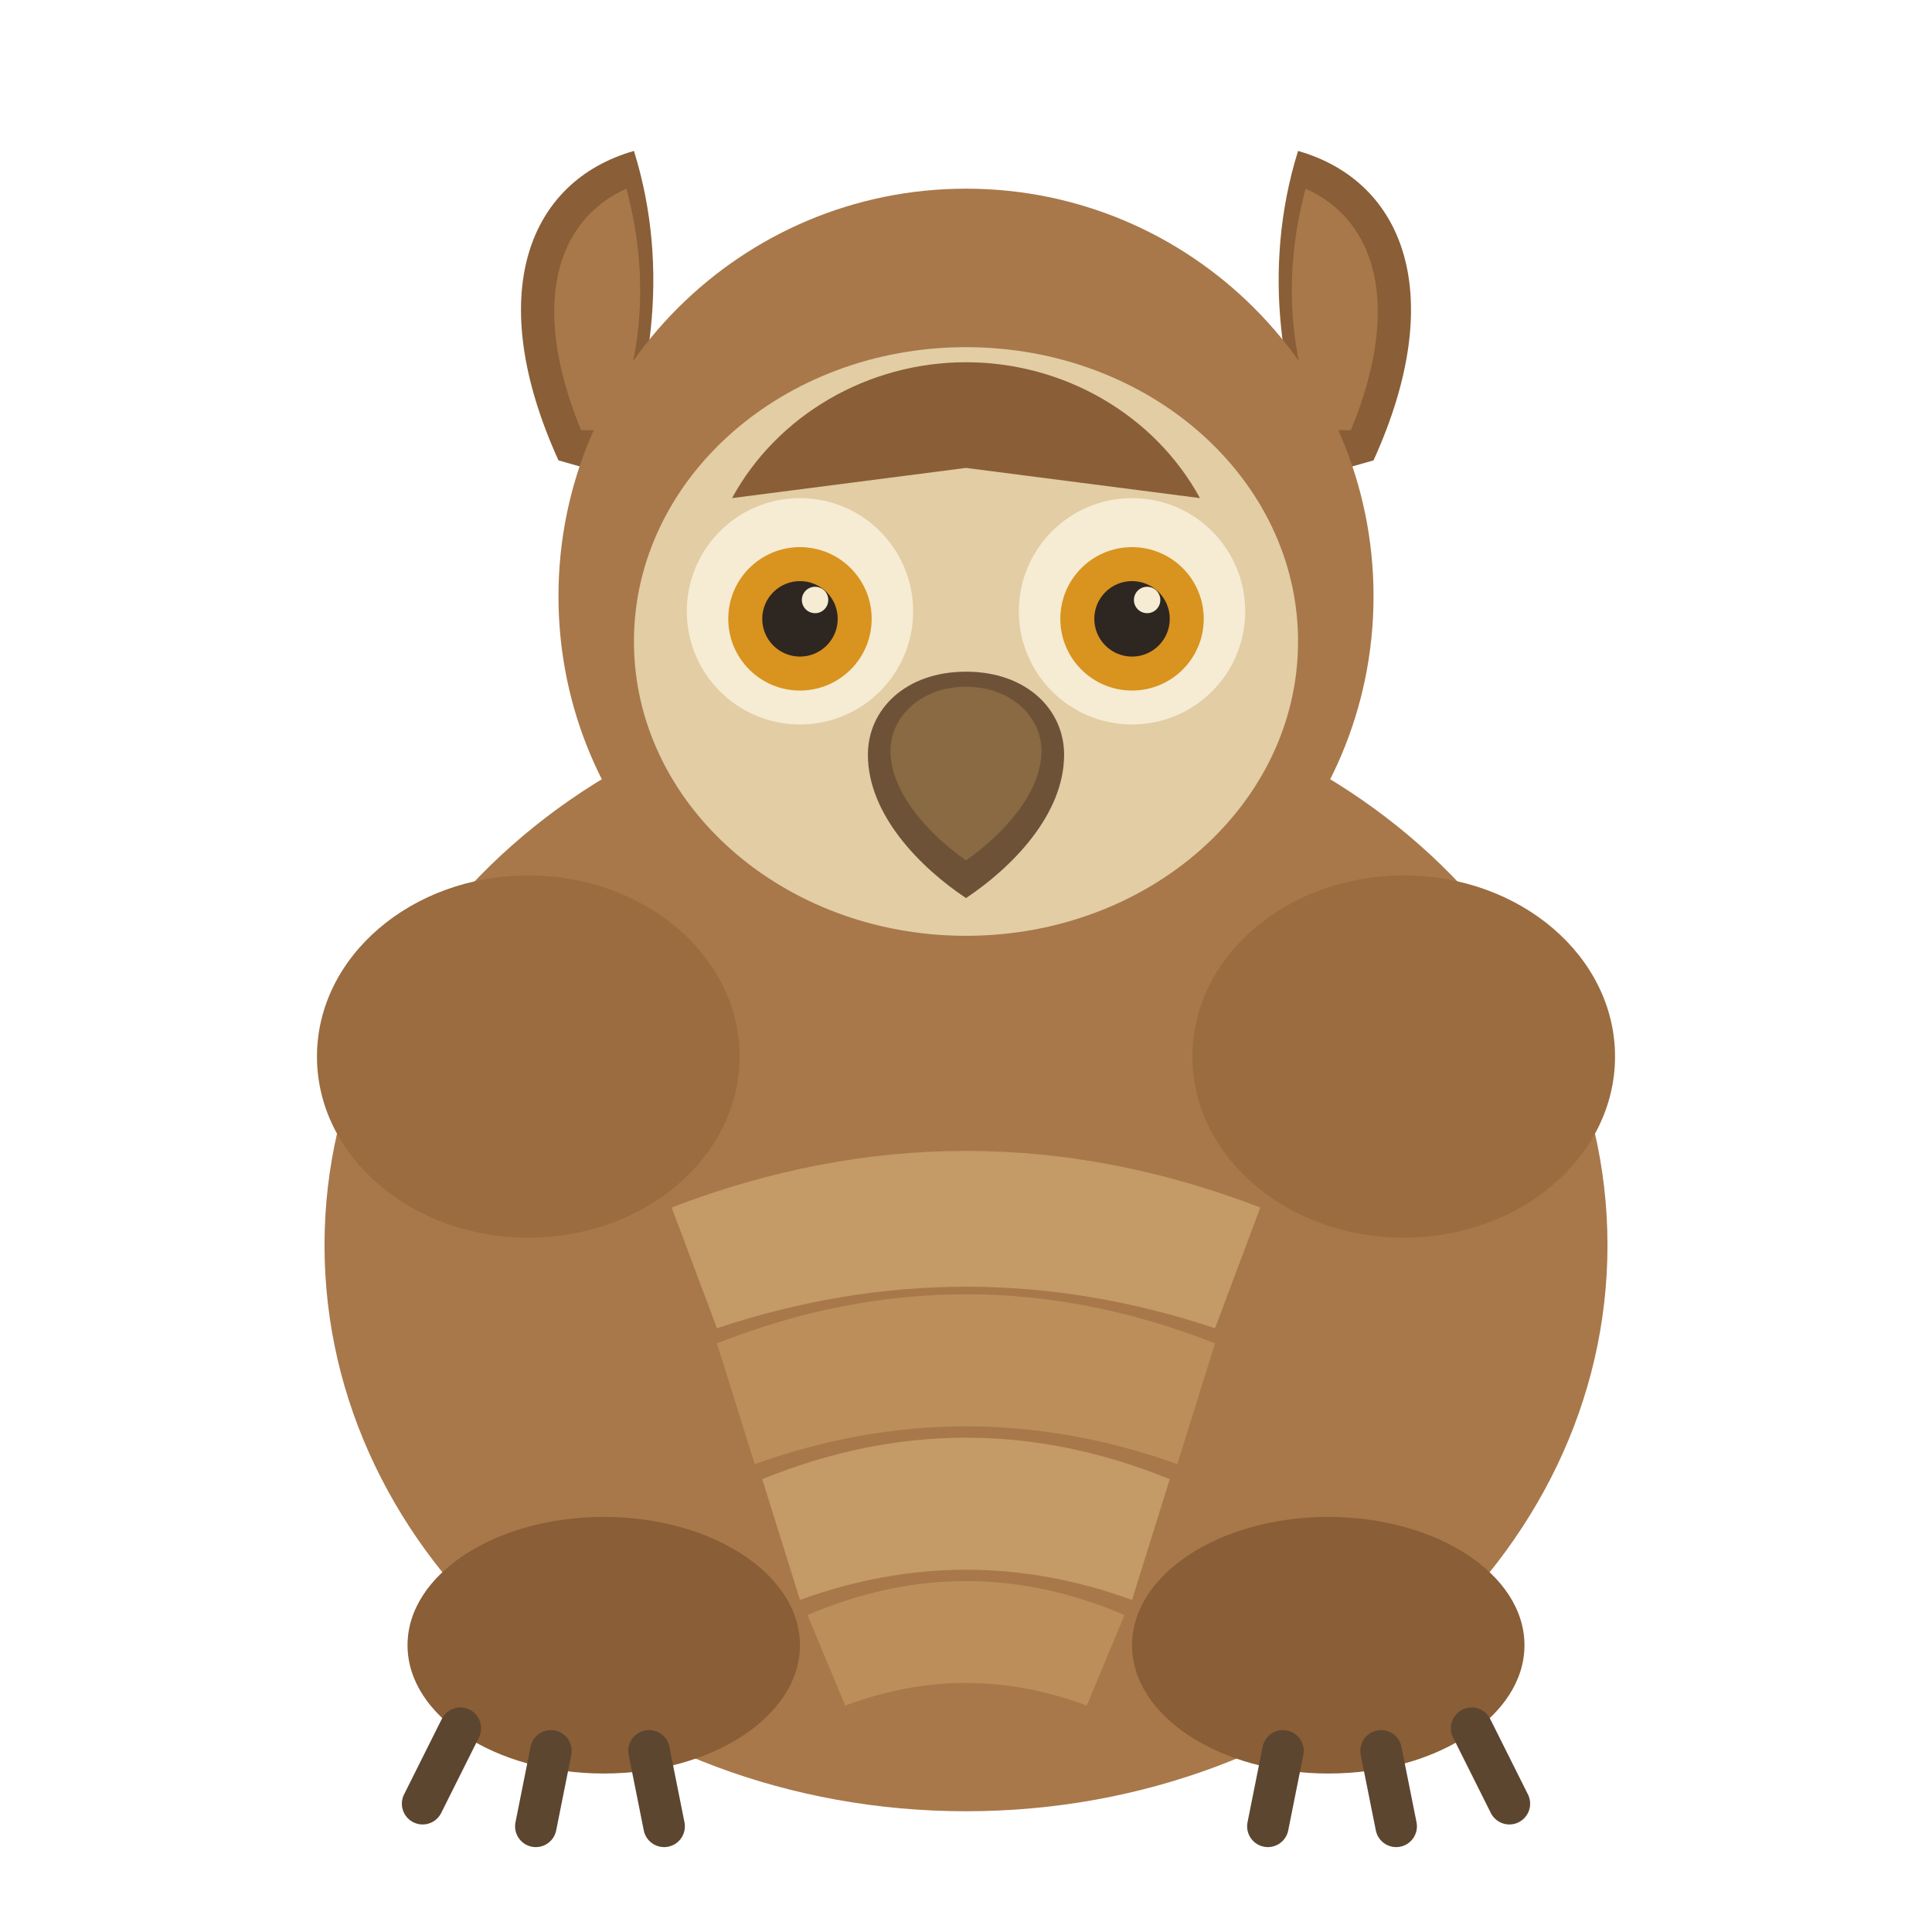
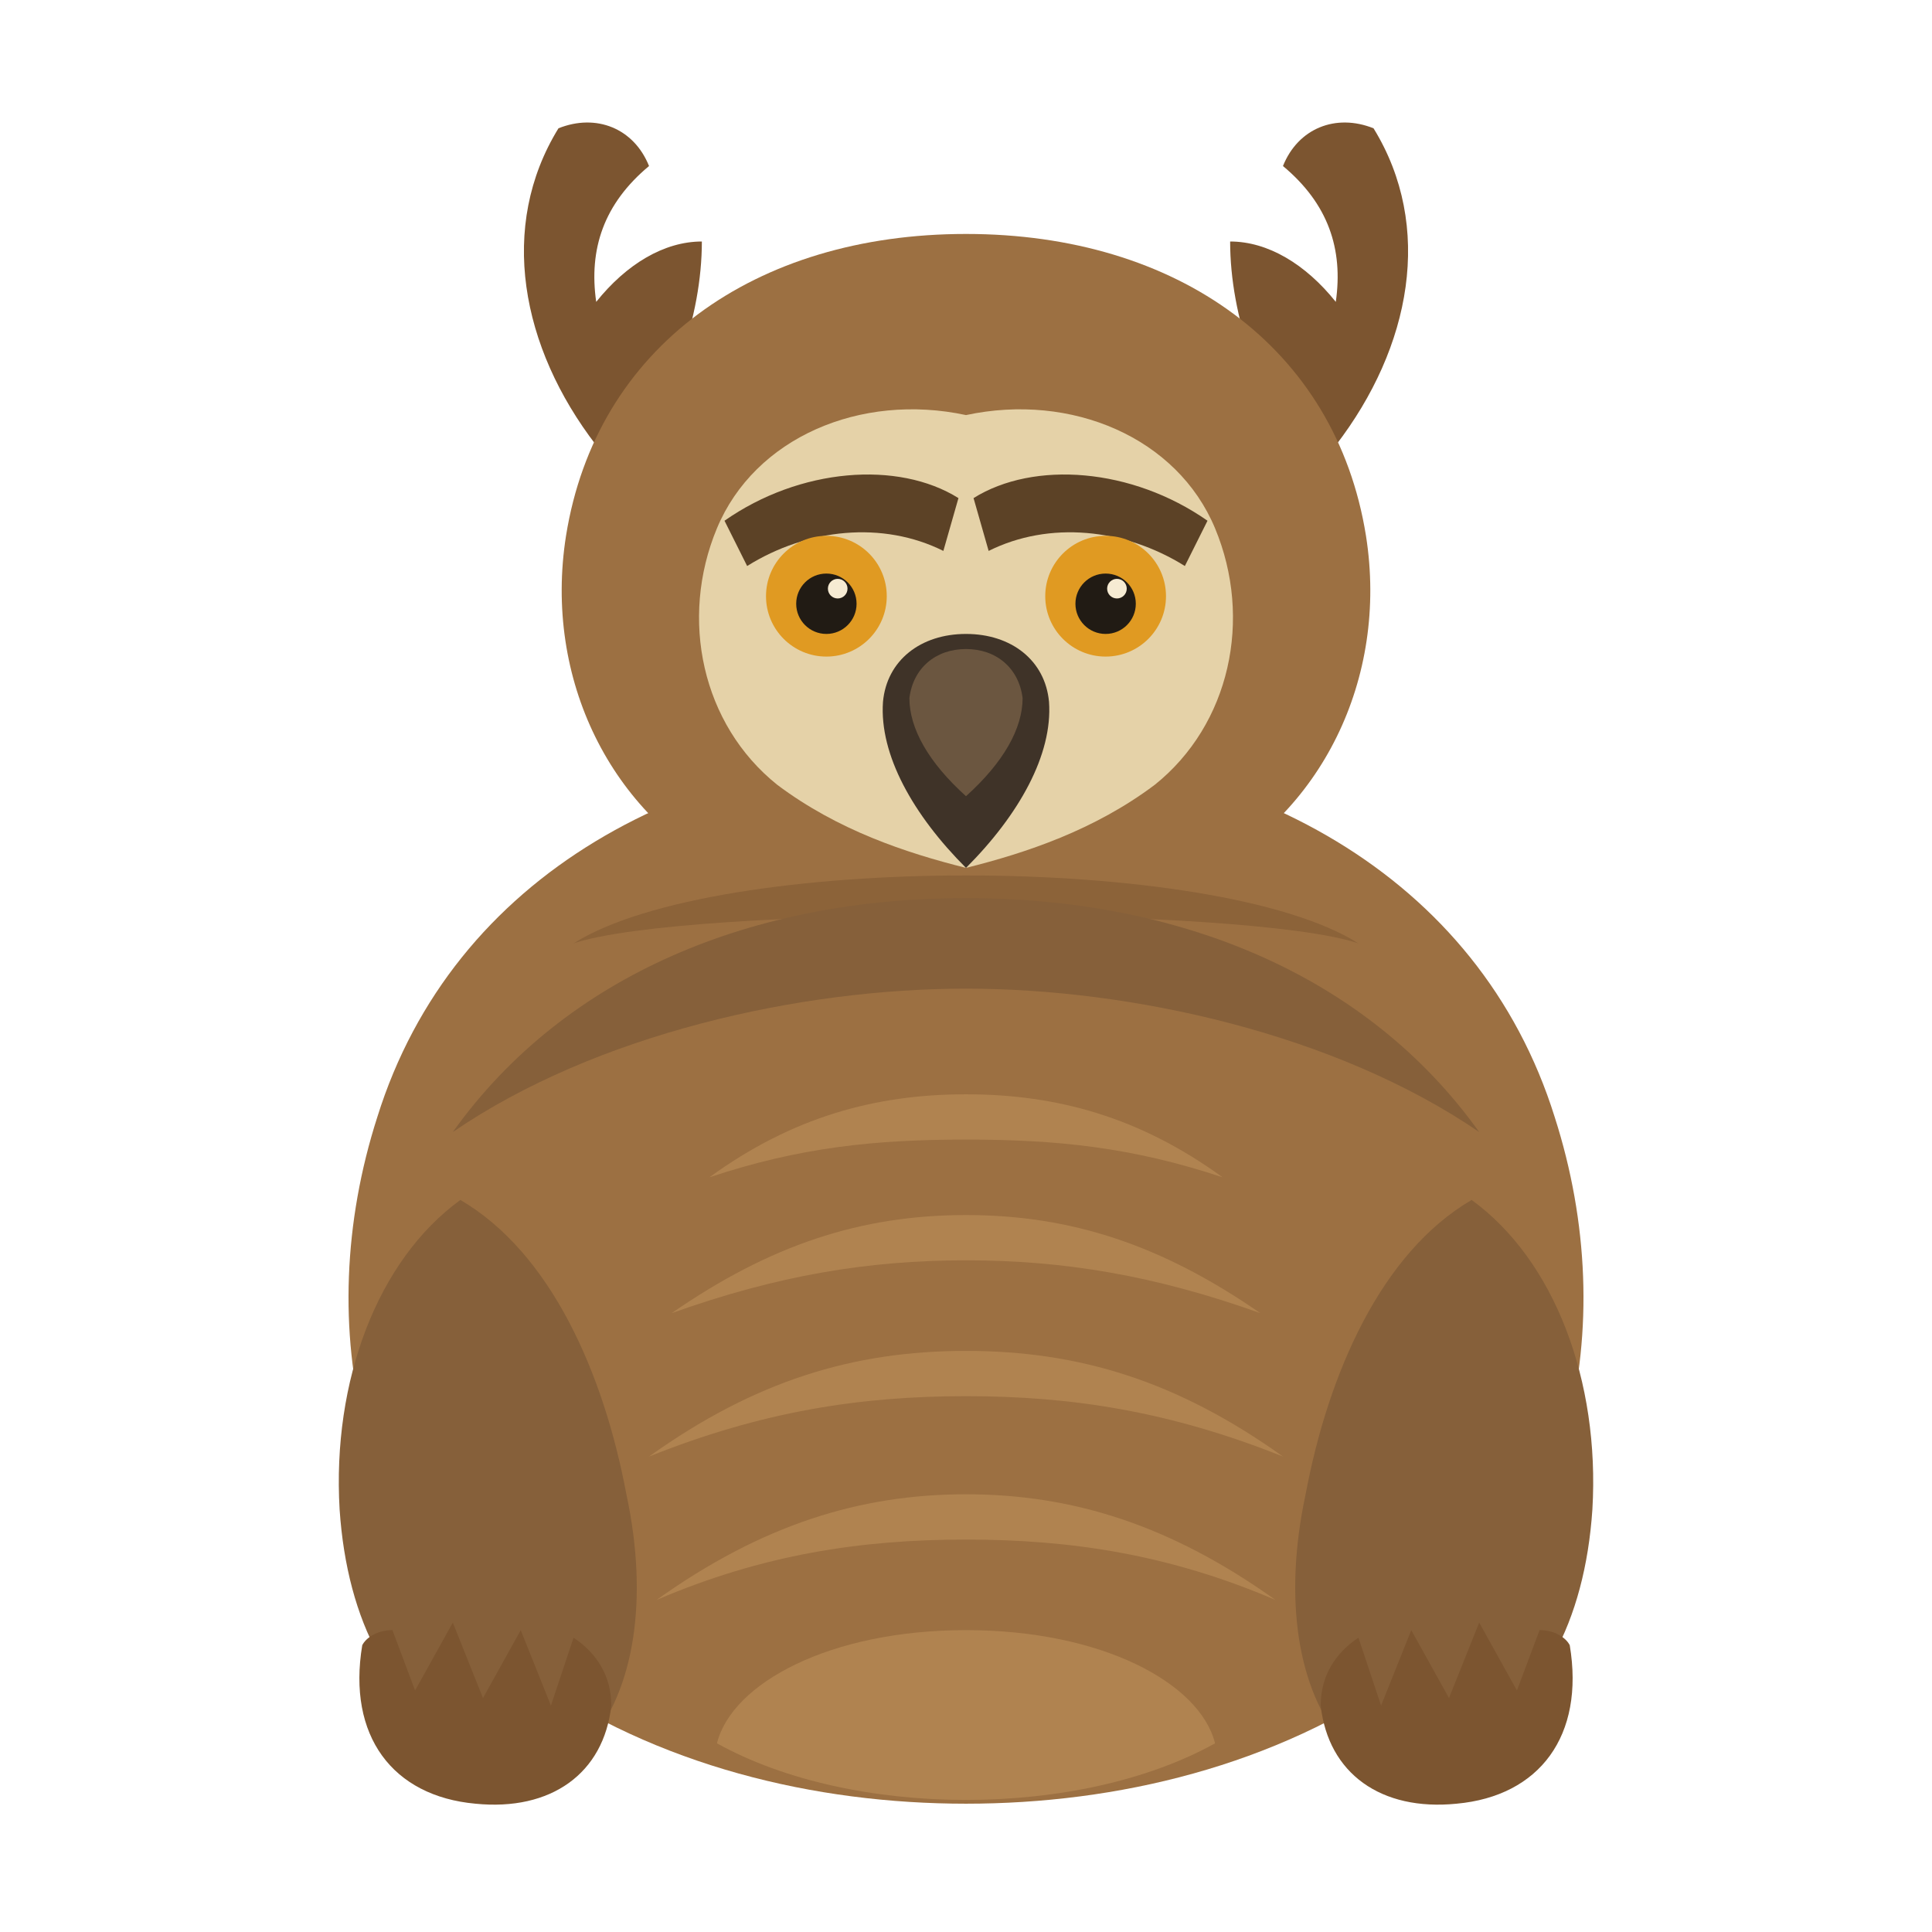
<svg xmlns="http://www.w3.org/2000/svg" viewBox="0 0 512 512" width="512" height="512">
-   <path d="M148 122 C128 78 140 48 168 40 C178 72 172 104 162 126 Z" fill="#8A5E36" />
-   <path d="M364 122 C384 78 372 48 344 40 C334 72 340 104 350 126 Z" fill="#8A5E36" />
-   <path d="M154 114 C140 80 148 58 166 50 C173 76 169 98 162 114 Z" fill="#A8784A" />
-   <path d="M358 114 C372 80 364 58 346 50 C339 76 343 98 350 114 Z" fill="#A8784A" />
-   <ellipse cx="256" cy="330" rx="170" ry="150" fill="#A8784A" />
-   <ellipse cx="140" cy="280" rx="56" ry="48" fill="#9A6C40" />
-   <ellipse cx="372" cy="280" rx="56" ry="48" fill="#9A6C40" />
-   <path d="M178 320 Q256 290 334 320 L322 352 Q256 330 190 352 Z" fill="#C49A66" />
-   <path d="M190 356 Q256 330 322 356 L312 388 Q256 368 200 388 Z" fill="#BC8E5A" />
-   <path d="M202 392 Q256 370 310 392 L300 424 Q256 408 212 424 Z" fill="#C49A66" />
-   <path d="M214 428 Q256 410 298 428 L288 452 Q256 440 224 452 Z" fill="#BC8E5A" />
-   <circle cx="256" cy="158" r="108" fill="#A8784A" />
-   <ellipse cx="256" cy="170" rx="88" ry="78" fill="#E2CDA4" />
-   <path d="M256 96 C282 96 306 110 318 132 L256 124 L194 132 C206 110 230 96 256 96 Z" fill="#8A5E36" />
-   <circle cx="212" cy="162" r="30" fill="#F6EBD3" />
-   <circle cx="300" cy="162" r="30" fill="#F6EBD3" />
-   <circle cx="212" cy="164" r="19" fill="#D9931F" />
-   <circle cx="300" cy="164" r="19" fill="#D9931F" />
-   <circle cx="212" cy="164" r="10" fill="#2E2620" />
-   <circle cx="300" cy="164" r="10" fill="#2E2620" />
-   <circle cx="216" cy="159" r="3.5" fill="#F6EBD3" />
-   <circle cx="304" cy="159" r="3.5" fill="#F6EBD3" />
-   <path d="M256 178 C272 178 282 188 282 200 C282 216 268 230 256 238 C244 230 230 216 230 200 C230 188 240 178 256 178 Z" fill="#6E5238" />
-   <path d="M256 182 C268 182 276 190 276 199 C276 210 266 221 256 228 C246 221 236 210 236 199 C236 190 244 182 256 182 Z" fill="#8A6A43" />
-   <ellipse cx="160" cy="436" rx="52" ry="34" fill="#8A5E36" />
-   <ellipse cx="352" cy="436" rx="52" ry="34" fill="#8A5E36" />
-   <path d="M122 458 L112 478 M146 464 L142 484 M172 464 L176 484" stroke="#5C4630" stroke-width="11" stroke-linecap="round" />
-   <path d="M390 458 L400 478 M366 464 L370 484 M340 464 L336 484" stroke="#5C4630" stroke-width="11" stroke-linecap="round" />
+   <path d="M158 118 C138 92 132 60 148 34 C158 30 168 34 172 44 C160 54 156 66 158 80 C166 70 176 64 186 64 C186 84 178 106 166 122 Z" fill="#7C5530" />
+   <path d="M354 118 C374 92 380 60 364 34 C354 30 344 34 340 44 C352 54 356 66 354 80 C346 70 336 64 326 64 C326 84 334 106 346 122 Z" fill="#7C5530" />
+   <path d="M256 62 C312 62 354 92 362 142 C368 180 350 216 318 232 C298 241 276 246 256 246 C236 246 214 241 194 232 C162 216 144 180 150 142 C158 92 200 62 256 62 Z" fill="#9C7042" />
+   <path d="M256 198 C330 198 392 232 412 296 C430 352 416 412 372 444 C338 468 296 478 256 478 C216 478 174 468 140 444 C96 412 82 352 100 296 C120 232 182 198 256 198 Z" fill="#9C7042" />
+   <path d="M152 250 C190 226 322 226 360 250 C330 240 182 240 152 250 Z" fill="#7C5530" opacity="0.5" />
+   <path d="M120 300 C150 258 200 238 256 238 C312 238 362 258 392 300 C354 274 300 262 256 262 C212 262 158 274 120 300 Z" fill="#86603A" />
+   <path d="M188 312 C210 296 232 290 256 290 C280 290 302 296 324 312 C300 304 280 302 256 302 C232 302 212 304 188 312 Z" fill="#B08350" />
+   <path d="M178 348 C204 330 228 322 256 322 C284 322 308 330 334 348 C306 338 282 334 256 334 C230 334 206 338 178 348 Z" fill="#B08350" />
+   <path d="M172 386 C200 366 226 358 256 358 C286 358 312 366 340 386 C310 374 284 370 256 370 C228 370 202 374 172 386 Z" fill="#B08350" />
+   <path d="M174 424 C202 404 228 396 256 396 C284 396 310 404 338 424 C310 412 284 408 256 408 C228 408 202 412 174 424 Z" fill="#B08350" />
+   <path d="M256 432 C292 432 318 446 322 462 C304 472 280 477 256 477 C232 477 208 472 190 462 C194 446 220 432 256 432 Z" fill="#B08350" />
+   <path d="M122 318 C100 334 88 366 90 400 C92 430 104 452 124 462 L156 462 C168 448 172 424 166 396 C160 364 146 332 122 318 Z" fill="#86603A" />
+   <path d="M390 318 C412 334 424 366 422 400 C420 430 408 452 388 462 L356 462 C344 448 340 424 346 396 C352 364 366 332 390 318 Z" fill="#86603A" />
+   <path d="M96 436 C92 460 104 476 126 478 C146 480 160 470 162 452 C162 444 158 438 152 434 L146 452 L138 432 L128 450 L120 430 L110 448 L104 432 C100 432 97 434 96 436 Z" fill="#7C5530" />
+   <path d="M416 436 C420 460 408 476 386 478 C366 480 352 470 350 452 C350 444 354 438 360 434 L366 452 L374 432 L384 450 L392 430 L402 448 L408 432 C412 432 415 434 416 436 Z" fill="#7C5530" />
+   <path d="M256 110 C284 104 312 116 322 140 C332 164 326 192 306 208 C290 220 272 226 256 230 C240 226 222 220 206 208 C186 192 180 164 190 140 C200 116 228 104 256 110 Z" fill="#E5D2A8" />
+   <path d="M192 138 C212 124 238 122 254 132 L250 146 C234 138 214 140 198 150 Z" fill="#5C4226" />
+   <path d="M320 138 C300 124 274 122 258 132 L262 146 C278 138 298 140 314 150 Z" fill="#5C4226" />
+   <circle cx="219" cy="158" r="16" fill="#E09A22" />
+   <circle cx="293" cy="158" r="16" fill="#E09A22" />
+   <circle cx="219" cy="160" r="8" fill="#211B14" />
+   <circle cx="293" cy="160" r="8" fill="#211B14" />
+   <circle cx="222" cy="156" r="2.6" fill="#F6EBD3" />
+   <circle cx="296" cy="156" r="2.6" fill="#F6EBD3" />
+   <path d="M256 168 C268 168 277 175 278 186 C279 200 270 216 256 230 C242 216 233 200 234 186 C235 175 244 168 256 168 Z" fill="#3F3328" />
+   <path d="M256 172 C264 172 270 177 271 185 C271 193 266 202 256 211 C246 202 241 193 241 185 C242 177 248 172 256 172 Z" fill="#6B5640" />
</svg>
